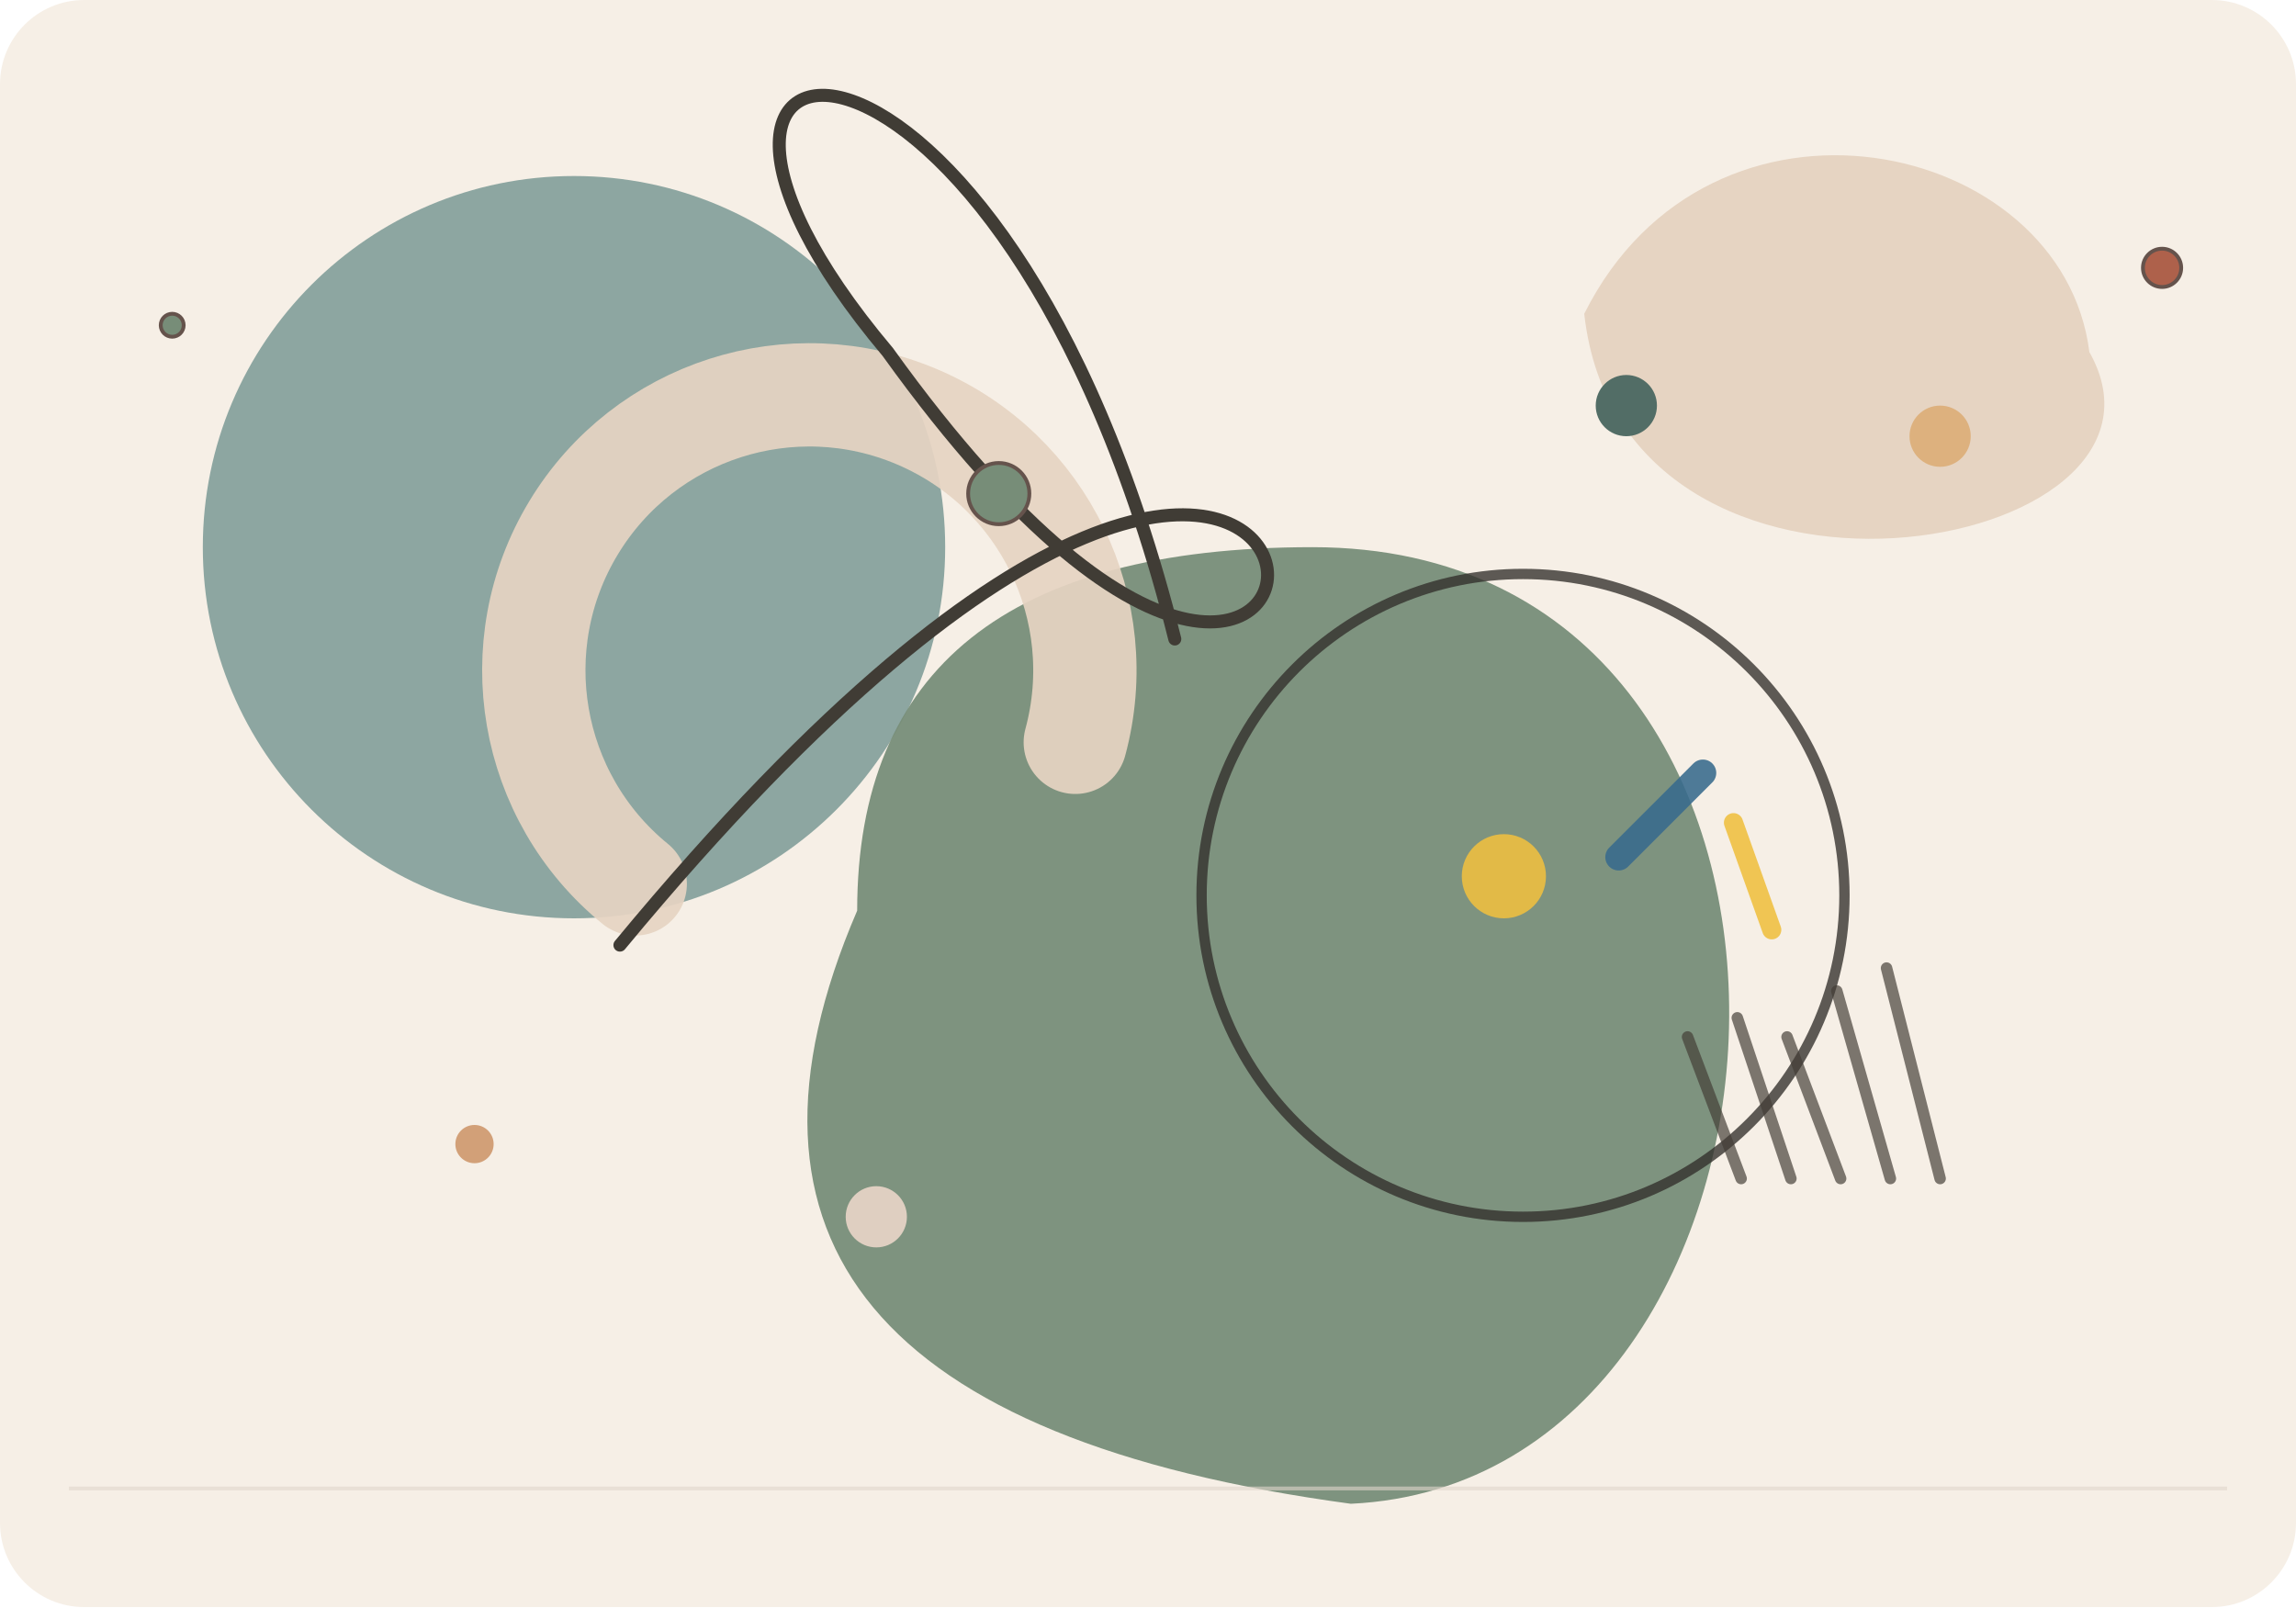
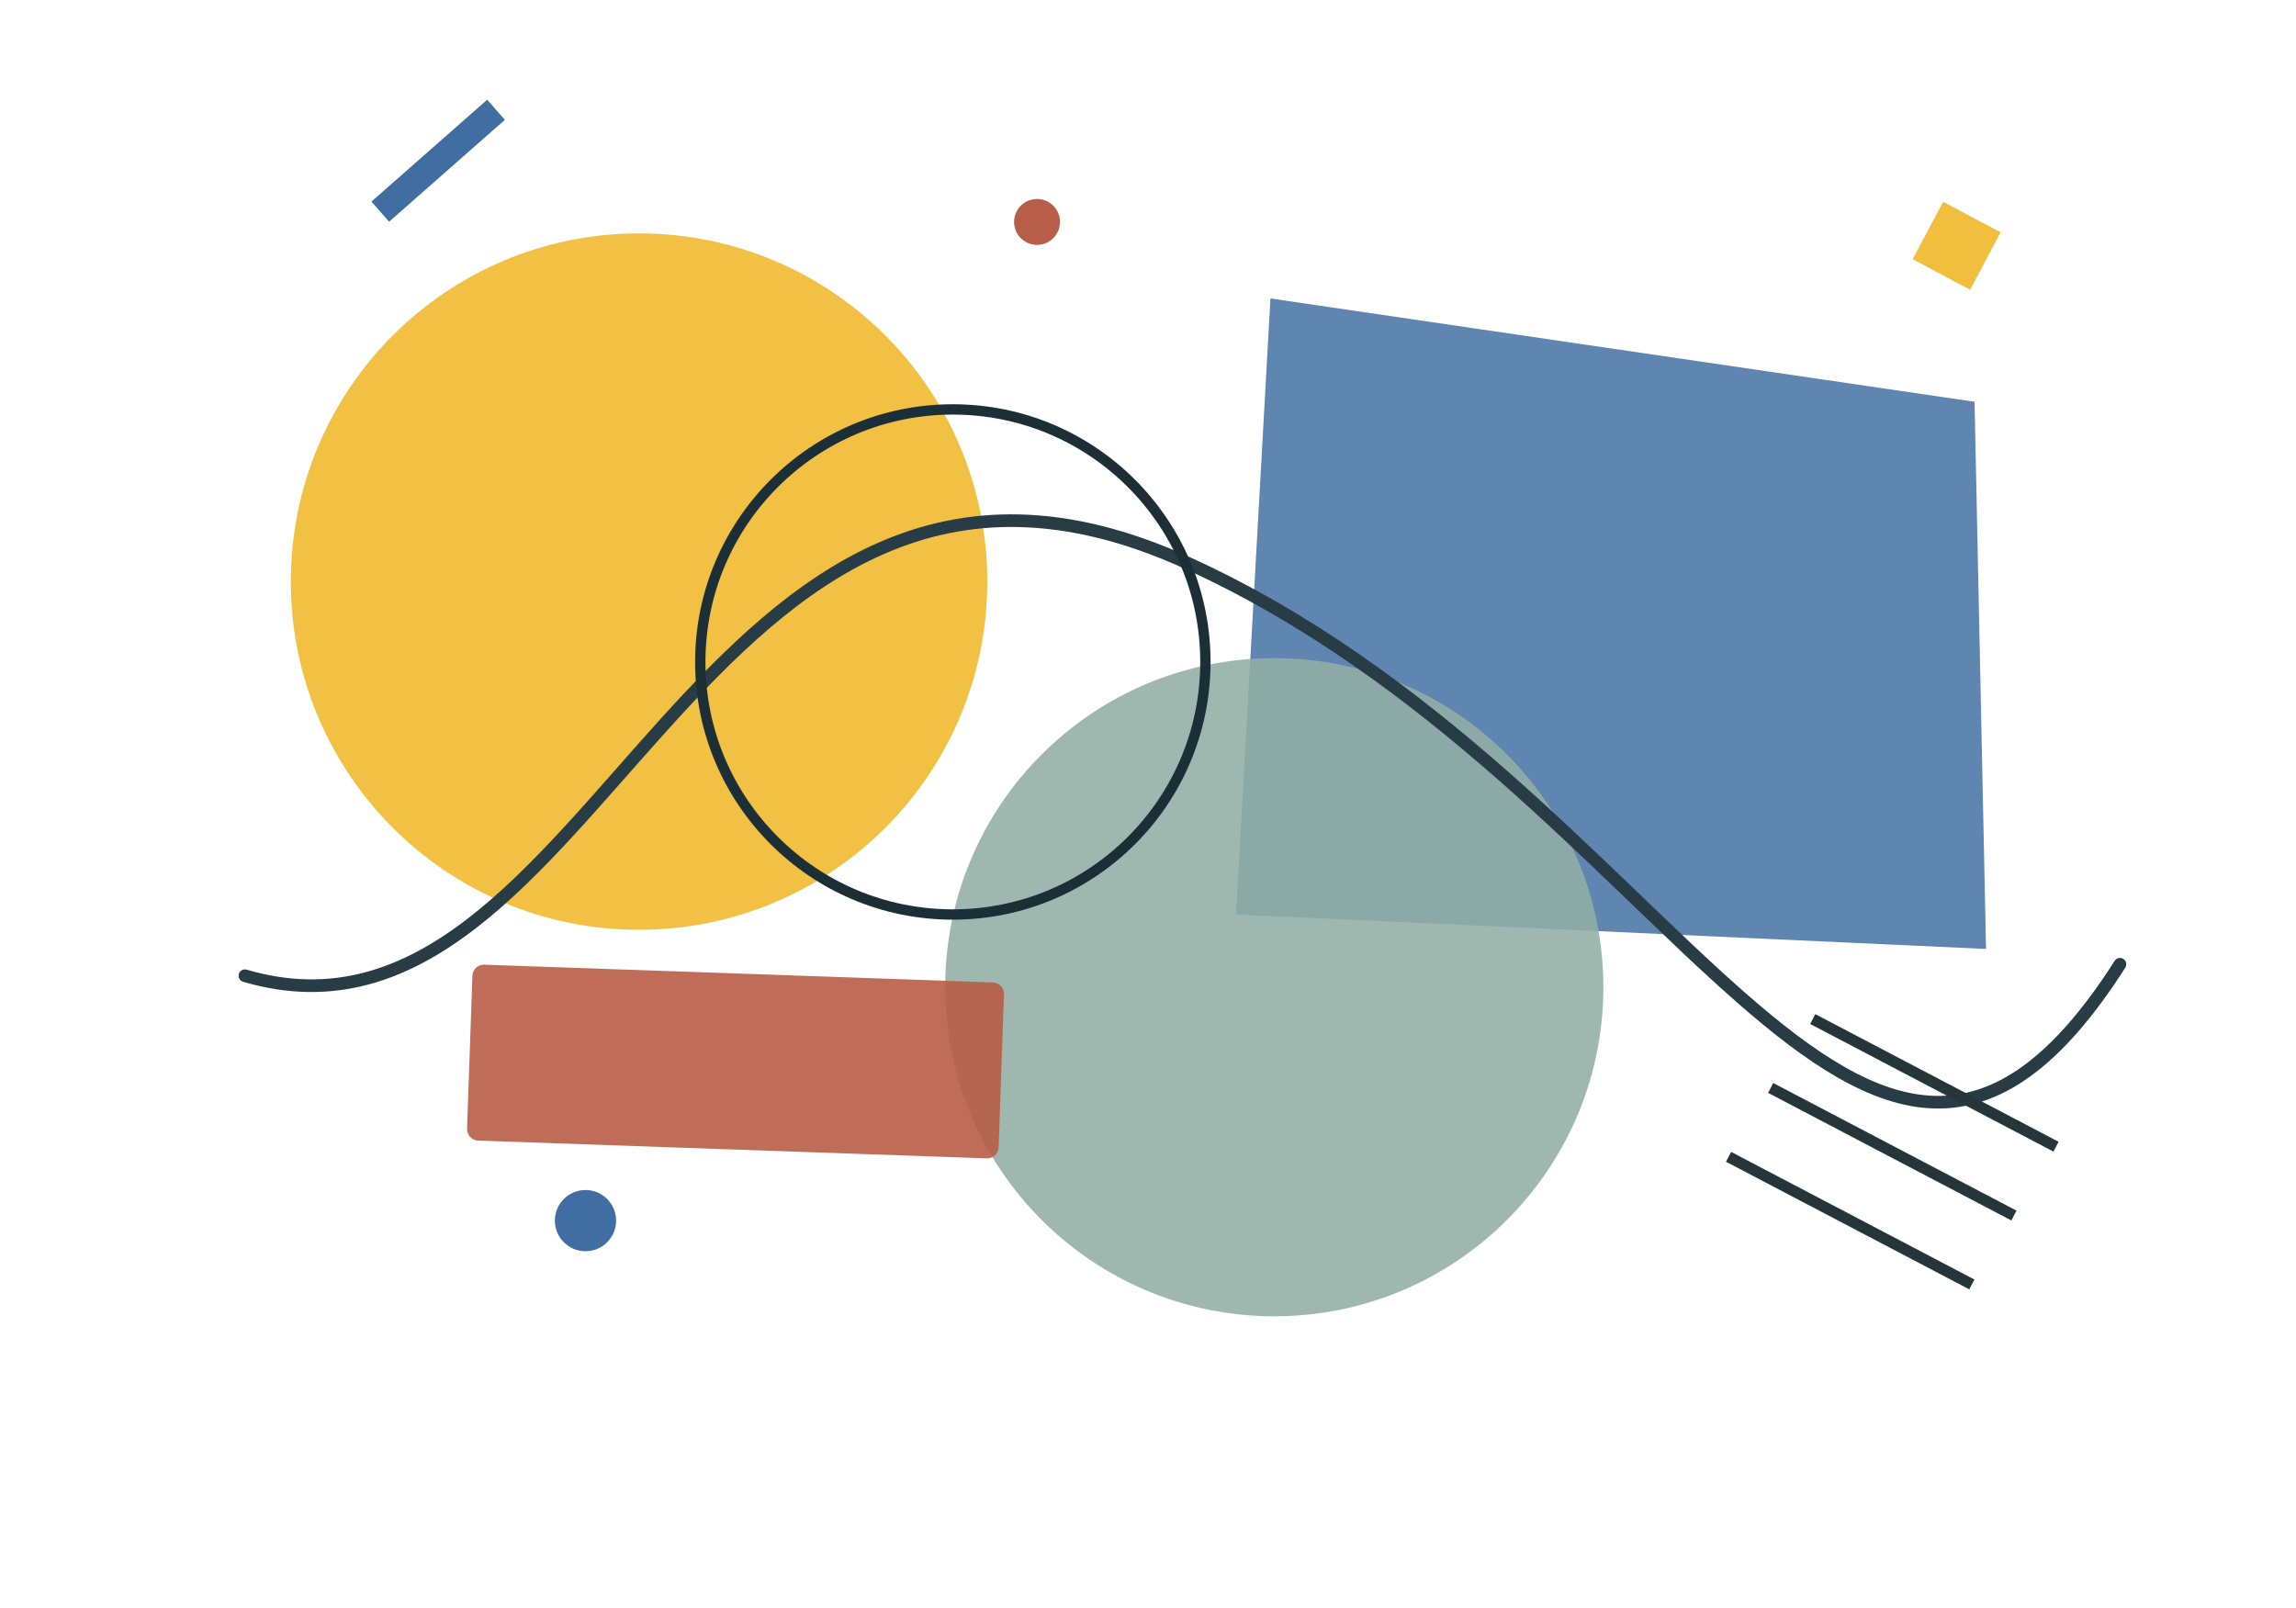
- <svg xmlns="http://www.w3.org/2000/svg" viewBox="0 0 600 420" role="img" aria-label="Original abstract art representing the complexity of personality">
-   <rect width="600" height="420" rx="22" fill="#f6efe6" />
-   <g>
-     <circle cx="150" cy="143" r="97" fill="#8da6a1" />
-     <path d="M224 238 Q224 143 343 143 C493 143 480 387 353 393 Q168 368 224 238Z" fill="#778d78" opacity=".94" />
-     <path d="M414 82 C447 16 539 36 546 92 C576 145 424 172 414 82Z" fill="#e6d4c2" />
-     <path d="M166 231 A72 72 0 1 1 281 194" stroke="#e6d4c2" stroke-width="27" fill="none" stroke-linecap="round" opacity=".92" />
-     <path d="M162 247 C377 -13 372 287 232 92 C152 -3 262 -13 307 167" stroke="#403c35" stroke-width="3.4" fill="none" stroke-linecap="round" />
-     <circle cx="398" cy="234" r="84" fill="none" stroke="#302d29" stroke-width="2.7" opacity=".77" />
-     <path d="M455 308 l-14 -37" stroke="#423c35" stroke-width="3" stroke-linecap="round" opacity=".68" />
-     <path d="M468 308 l-14 -42" stroke="#423c35" stroke-width="3" stroke-linecap="round" opacity=".68" />
-     <path d="M481 308 l-14 -37" stroke="#423c35" stroke-width="3" stroke-linecap="round" opacity=".68" />
-     <path d="M494 308 l-14 -49" stroke="#423c35" stroke-width="3" stroke-linecap="round" opacity=".68" />
-     <path d="M507 308 l-14 -55" stroke="#423c35" stroke-width="3" stroke-linecap="round" opacity=".68" />
-     <circle cx="425" cy="106" r="8" fill="#526d66" stroke="none" stroke-width="1" />
-     <circle cx="261" cy="129" r="8" fill="#778d78" stroke="#65534c" stroke-width="1" />
-     <circle cx="507" cy="114" r="8" fill="#ddb17e" stroke="none" stroke-width="1" />
-     <circle cx="124" cy="299" r="5" fill="#d2a078" stroke="none" stroke-width="1" />
-     <circle cx="45" cy="85" r="3" fill="#778d78" stroke="#65534c" stroke-width="1" />
-     <circle cx="229" cy="318" r="8" fill="#dfcfc1" stroke="none" stroke-width="1" />
-     <circle cx="565" cy="70" r="5" fill="#ae614b" stroke="#65534c" stroke-width="1" />
-   </g>
-   <path d="M18 389 H582" stroke="#e1d6cb" stroke-width="1" opacity=".6" />
-   <g aria-hidden="true" opacity=".88">
-     <circle cx="393" cy="229" r="11" fill="#EFBF3F" />
-     <path d="M423 224 l22 -22" fill="none" stroke="#386B8D" stroke-width="7" stroke-linecap="round" />
-     <path d="M463 243 l-10 -28" fill="none" stroke="#EFBF3F" stroke-width="5" stroke-linecap="round" />
-   </g>
+ <svg xmlns="http://www.w3.org/2000/svg" viewBox="0 0 600 420" role="img" aria-label="Original geometric abstract art about human connection">
+   <circle cx="167" cy="152" r="91" fill="#F2BE3E" opacity=".97" />
+   <path d="M 332 78 L 516 105 L 519 248 L 323 239Z" fill="#416EA2" opacity=".84" />
+   <circle cx="333" cy="258" r="86" fill="#91AFA4" opacity=".88" />
+   <rect x="123" y="252" width="139" height="46" rx="3" transform="rotate(2 123 268)" fill="#B85D47" opacity=".90" />
+   <path d="M 64 255 C 156 282, 182 89, 310 147 S 487 357, 554 252" fill="none" stroke="#283C45" stroke-width="3.3" stroke-linecap="round" />
+   <circle cx="249" cy="173" r="66" fill="none" stroke="#1D2F36" stroke-width="2.7" />
+   <path d="M 453 303 L 514 335 M 464 285 L 525 317 M 475 267 L 536 299" fill="none" stroke="#24363A" stroke-width="2.9" stroke-linecap="square" />
+   <circle cx="153" cy="319" r="8" fill="#416EA2" />
+   <circle cx="271" cy="58" r="6" fill="#B85D47" />
+   <rect x="501" y="64" width="17" height="17" transform="rotate(28 527 72)" fill="#F2BE3E" />
+   <path d="M 102 53 l25 -22" fill="none" stroke="#416EA2" stroke-width="7" stroke-linecap="square" />
</svg>
